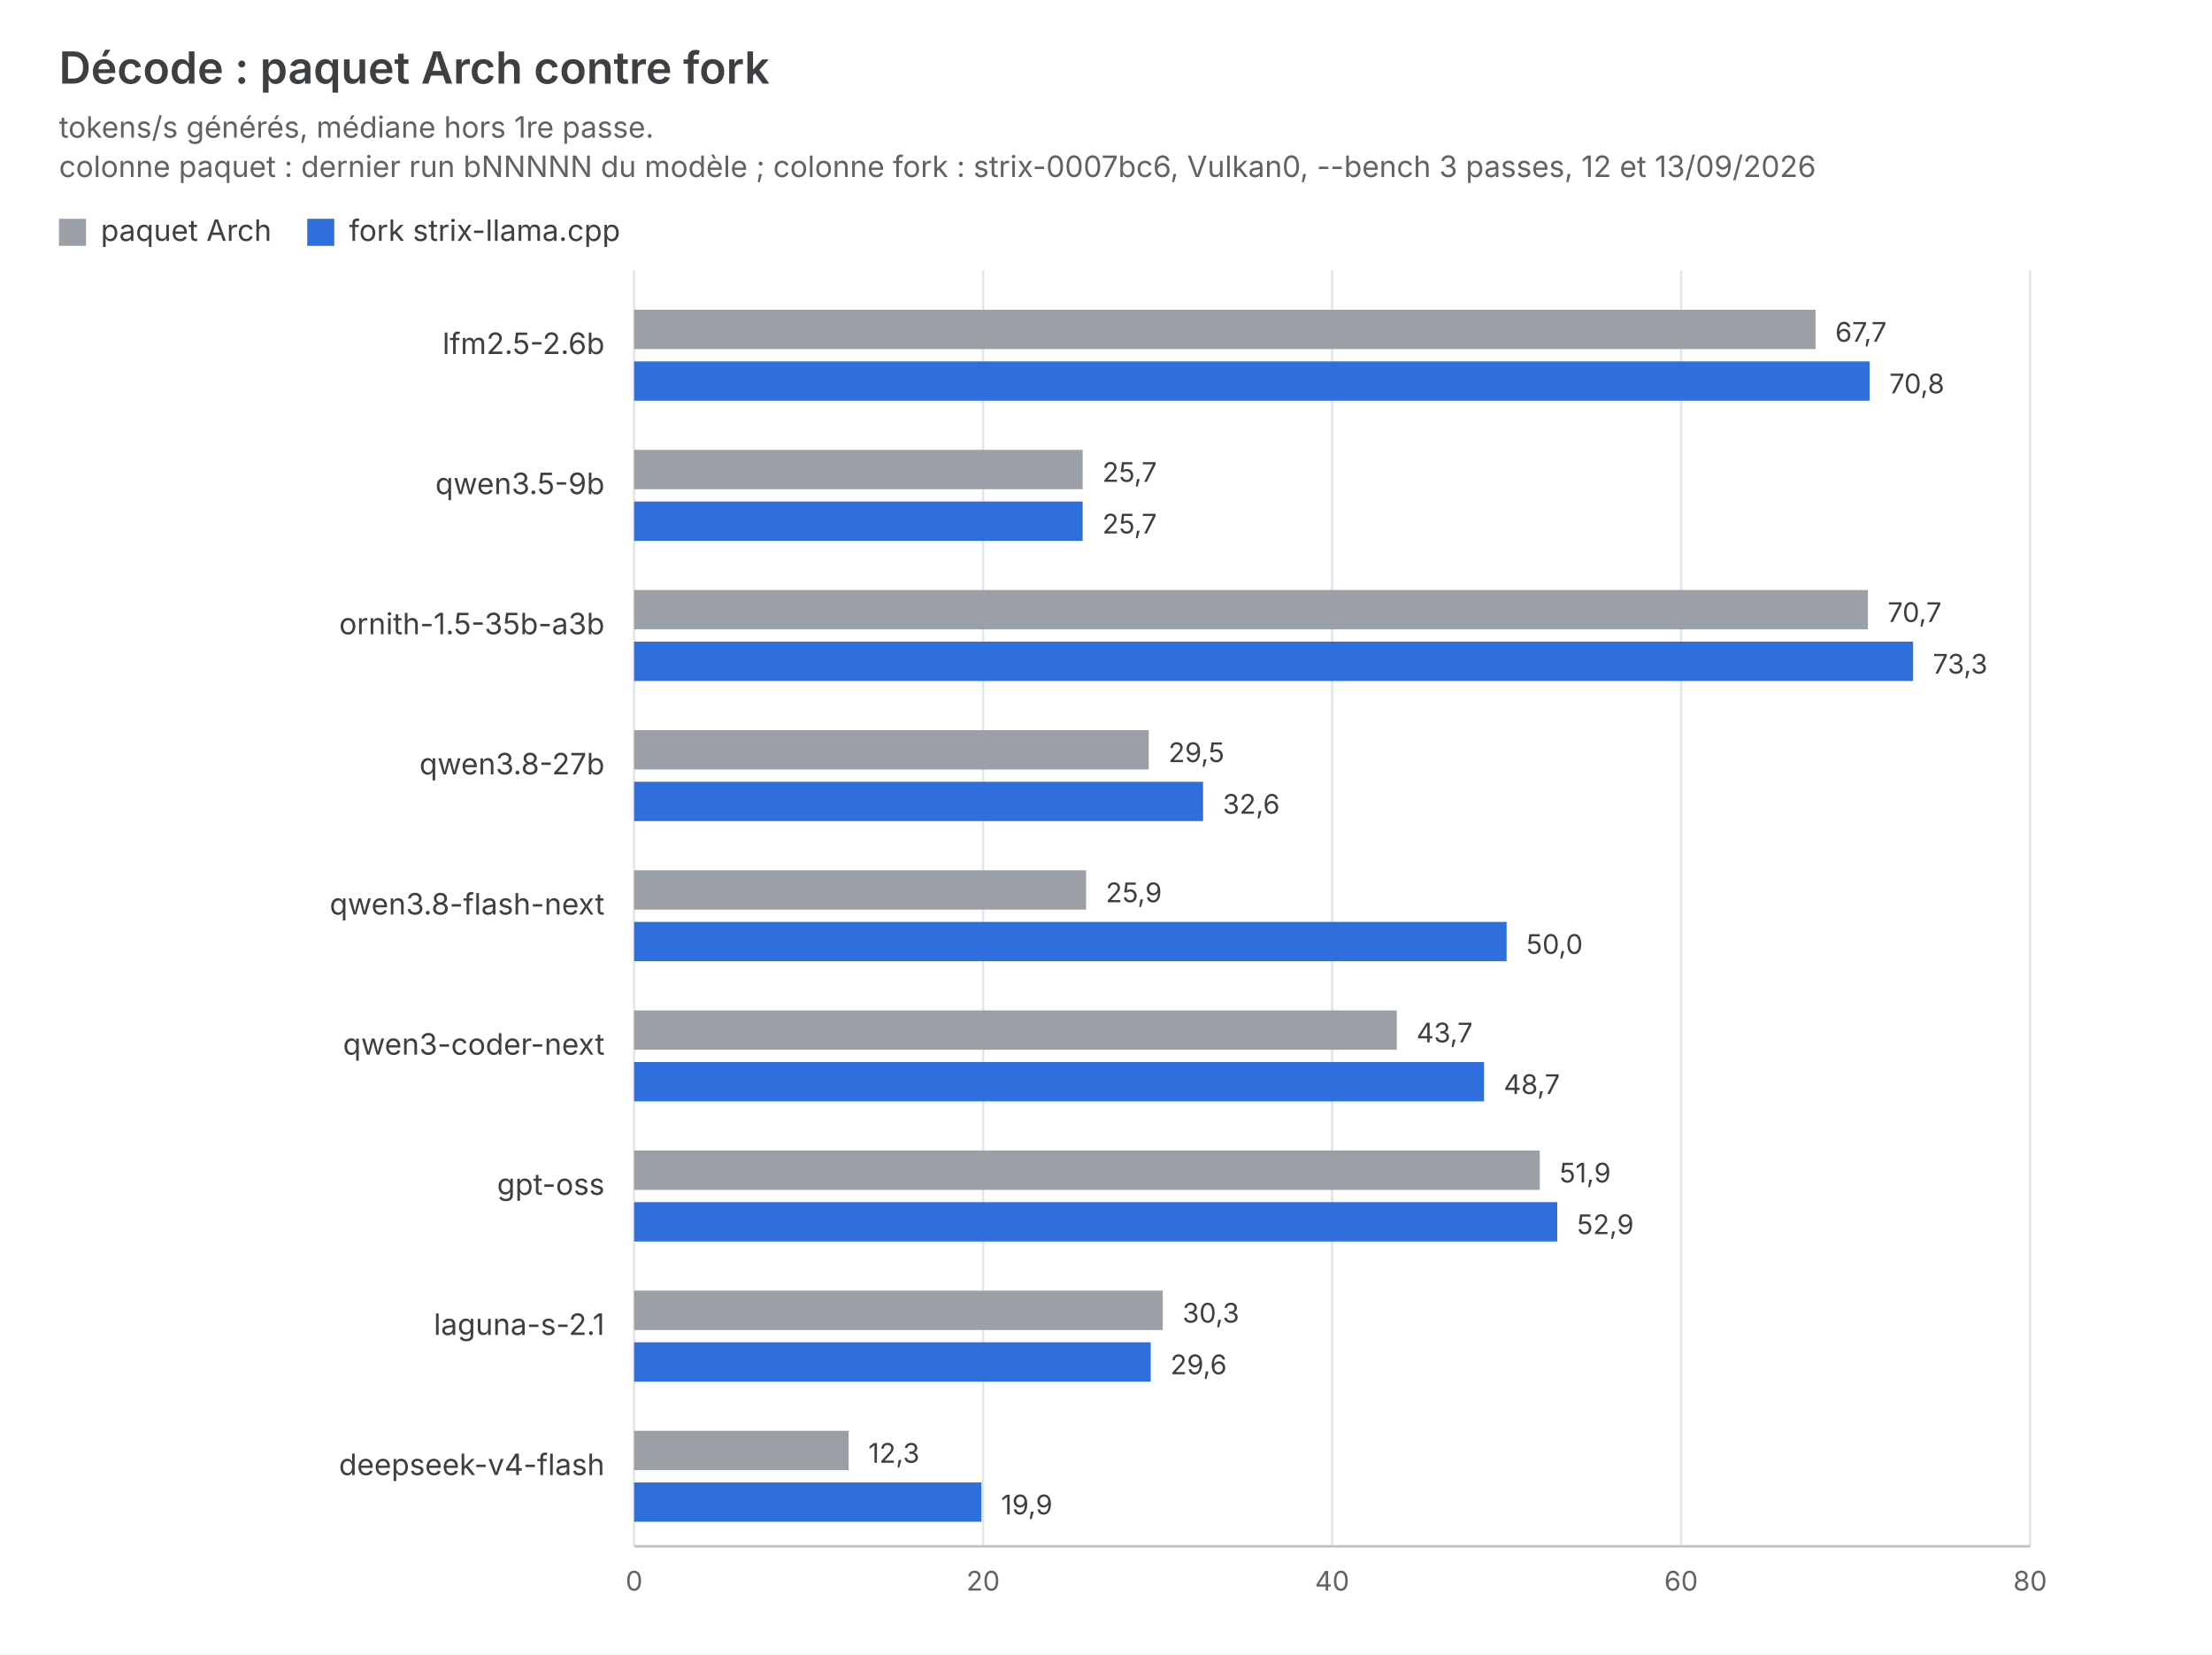
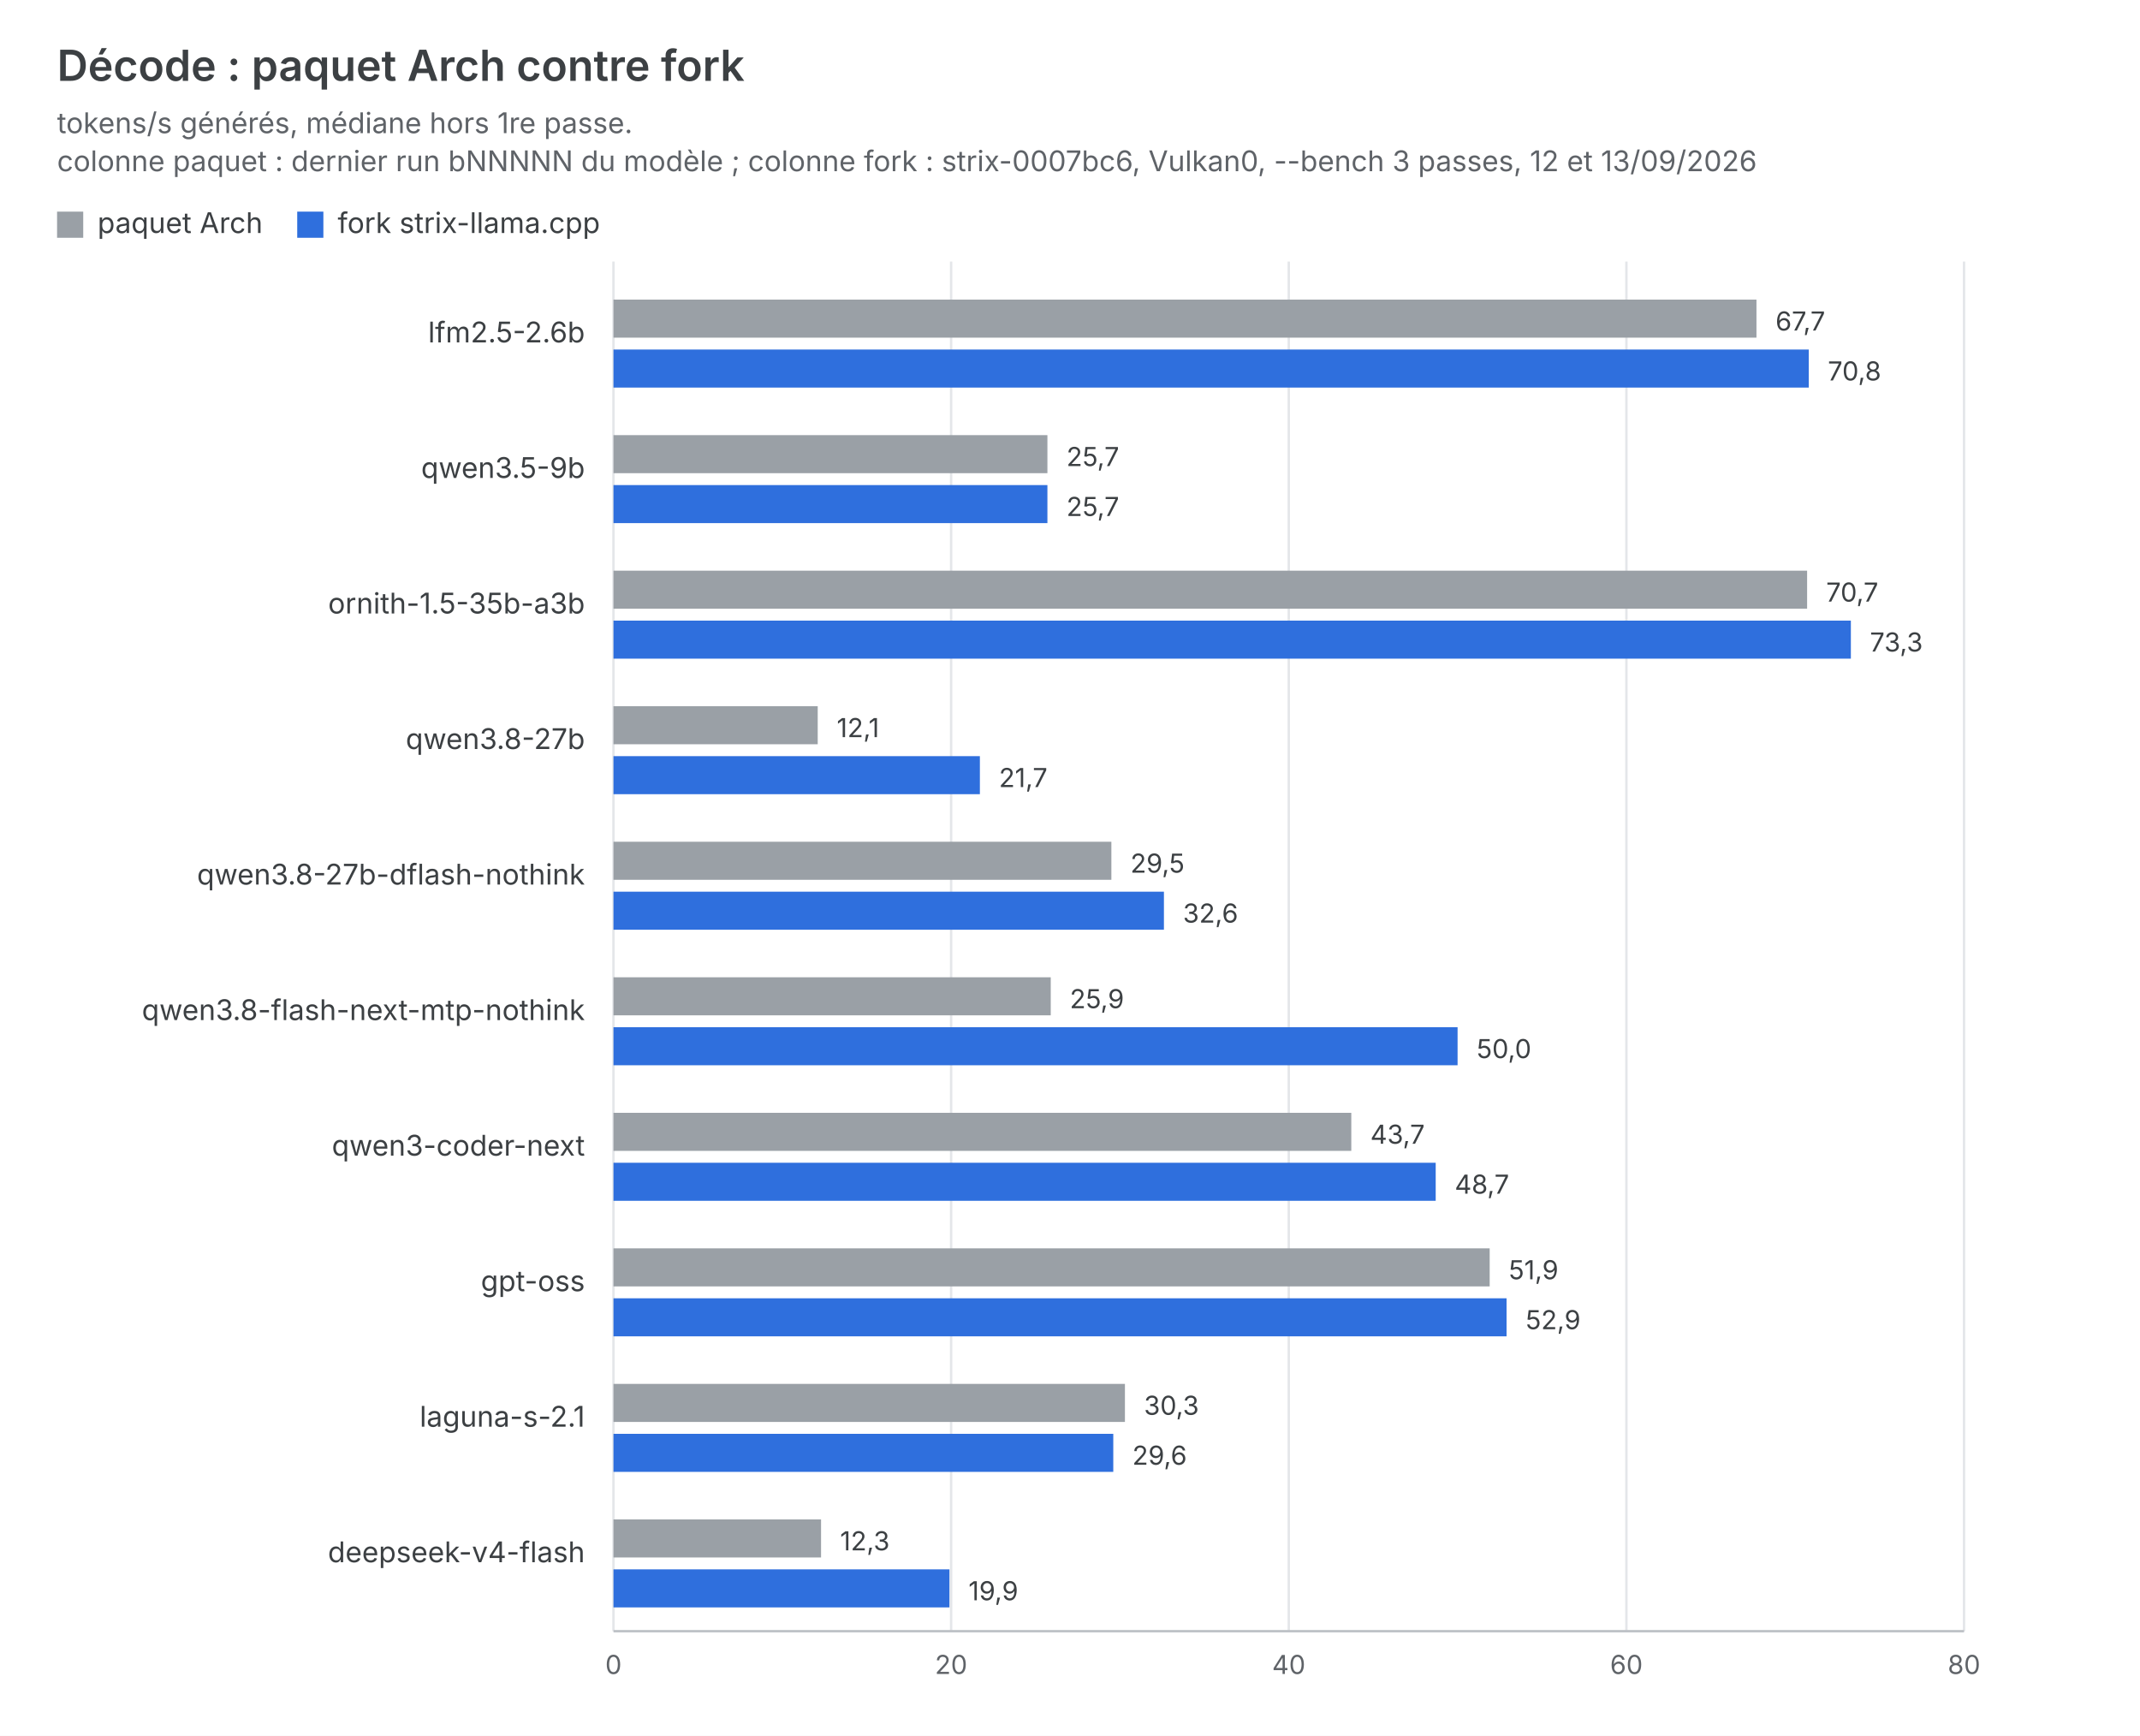
- <svg xmlns="http://www.w3.org/2000/svg" width="900" height="673" viewBox="0 0 900 673" role="img" aria-label="Décode : paquet Arch contre fork">
-   <rect x="0" y="0" width="900" height="673" fill="#ffffff" />
+ <svg xmlns="http://www.w3.org/2000/svg" width="900" height="730" viewBox="0 0 900 730" role="img" aria-label="Décode : paquet Arch contre fork">
+   <rect x="0" y="0" width="900" height="730" fill="#ffffff" />
  <text x="24.0" y="34.0" font-family="Inter, Helvetica, Arial, sans-serif" font-size="18" fill="#3c4043" text-anchor="start" font-weight="600">Décode : paquet Arch contre fork</text>
  <text x="24.0" y="56.0" font-family="Inter, Helvetica, Arial, sans-serif" font-size="12" fill="#5f6368" text-anchor="start">tokens/s générés, médiane hors 1re passe.</text>
  <text x="24.0" y="72.0" font-family="Inter, Helvetica, Arial, sans-serif" font-size="12" fill="#5f6368" text-anchor="start">colonne paquet : dernier run bNNNNN du modèle ; colonne fork : strix-0007bc6, Vulkan0, --bench 3 passes, 12 et 13/09/2026</text>
  <rect x="24.0" y="89.0" width="11" height="11" fill="#9aa0a6" />
  <text x="41.0" y="98.0" font-family="Inter, Helvetica, Arial, sans-serif" font-size="12" fill="#3c4043" text-anchor="start">paquet Arch</text>
  <rect x="125.0" y="89.0" width="11" height="11" fill="#2f6fdd" />
  <text x="142.0" y="98.0" font-family="Inter, Helvetica, Arial, sans-serif" font-size="12" fill="#3c4043" text-anchor="start">fork strix-llama.cpp</text>
-   <line x1="258.0" y1="110.0" x2="258.0" y2="629.0" stroke="#e4e6e9" stroke-width="1.0" />
-   <text x="258.0" y="647.0" font-family="Inter, Helvetica, Arial, sans-serif" font-size="11" fill="#5f6368" text-anchor="middle">0</text>
-   <line x1="400.0" y1="110.0" x2="400.0" y2="629.0" stroke="#e4e6e9" stroke-width="1.0" />
-   <text x="400.0" y="647.0" font-family="Inter, Helvetica, Arial, sans-serif" font-size="11" fill="#5f6368" text-anchor="middle">20</text>
-   <line x1="542.0" y1="110.0" x2="542.0" y2="629.0" stroke="#e4e6e9" stroke-width="1.0" />
-   <text x="542.0" y="647.0" font-family="Inter, Helvetica, Arial, sans-serif" font-size="11" fill="#5f6368" text-anchor="middle">40</text>
-   <line x1="684.0" y1="110.0" x2="684.0" y2="629.0" stroke="#e4e6e9" stroke-width="1.0" />
-   <text x="684.0" y="647.0" font-family="Inter, Helvetica, Arial, sans-serif" font-size="11" fill="#5f6368" text-anchor="middle">60</text>
-   <line x1="826.0" y1="110.0" x2="826.0" y2="629.0" stroke="#e4e6e9" stroke-width="1.0" />
-   <text x="826.0" y="647.0" font-family="Inter, Helvetica, Arial, sans-serif" font-size="11" fill="#5f6368" text-anchor="middle">80</text>
-   <line x1="258.0" y1="629.0" x2="826.0" y2="629.0" stroke="#bdc1c6" stroke-width="1.0" />
+   <line x1="258.0" y1="110.0" x2="258.0" y2="686.0" stroke="#e4e6e9" stroke-width="1.0" />
+   <text x="258.0" y="704.0" font-family="Inter, Helvetica, Arial, sans-serif" font-size="11" fill="#5f6368" text-anchor="middle">0</text>
+   <line x1="400.0" y1="110.0" x2="400.0" y2="686.0" stroke="#e4e6e9" stroke-width="1.0" />
+   <text x="400.0" y="704.0" font-family="Inter, Helvetica, Arial, sans-serif" font-size="11" fill="#5f6368" text-anchor="middle">20</text>
+   <line x1="542.0" y1="110.0" x2="542.0" y2="686.0" stroke="#e4e6e9" stroke-width="1.0" />
+   <text x="542.0" y="704.0" font-family="Inter, Helvetica, Arial, sans-serif" font-size="11" fill="#5f6368" text-anchor="middle">40</text>
+   <line x1="684.0" y1="110.0" x2="684.0" y2="686.0" stroke="#e4e6e9" stroke-width="1.0" />
+   <text x="684.0" y="704.0" font-family="Inter, Helvetica, Arial, sans-serif" font-size="11" fill="#5f6368" text-anchor="middle">60</text>
+   <line x1="826.0" y1="110.0" x2="826.0" y2="686.0" stroke="#e4e6e9" stroke-width="1.0" />
+   <text x="826.0" y="704.0" font-family="Inter, Helvetica, Arial, sans-serif" font-size="11" fill="#5f6368" text-anchor="middle">80</text>
+   <line x1="258.0" y1="686.0" x2="826.0" y2="686.0" stroke="#bdc1c6" stroke-width="1.0" />
  <text x="246.0" y="144.0" font-family="Inter, Helvetica, Arial, sans-serif" font-size="12" fill="#3c4043" text-anchor="end">lfm2.5-2.6b</text>
  <rect x="258.0" y="126.0" width="480.7" height="16.0" fill="#9aa0a6" />
  <text x="746.7" y="139.0" font-family="Inter, Helvetica, Arial, sans-serif" font-size="11" fill="#3c4043" text-anchor="start">67,7</text>
  <rect x="258.0" y="147.0" width="502.7" height="16.0" fill="#2f6fdd" />
  <text x="768.7" y="160.0" font-family="Inter, Helvetica, Arial, sans-serif" font-size="11" fill="#3c4043" text-anchor="start">70,8</text>
  <text x="246.0" y="201.0" font-family="Inter, Helvetica, Arial, sans-serif" font-size="12" fill="#3c4043" text-anchor="end">qwen3.5-9b</text>
  <rect x="258.0" y="183.0" width="182.5" height="16.0" fill="#9aa0a6" />
  <text x="448.5" y="196.0" font-family="Inter, Helvetica, Arial, sans-serif" font-size="11" fill="#3c4043" text-anchor="start">25,7</text>
  <rect x="258.0" y="204.0" width="182.5" height="16.0" fill="#2f6fdd" />
  <text x="448.5" y="217.0" font-family="Inter, Helvetica, Arial, sans-serif" font-size="11" fill="#3c4043" text-anchor="start">25,7</text>
  <text x="246.0" y="258.0" font-family="Inter, Helvetica, Arial, sans-serif" font-size="12" fill="#3c4043" text-anchor="end">ornith-1.5-35b-a3b</text>
  <rect x="258.0" y="240.0" width="502.0" height="16.0" fill="#9aa0a6" />
  <text x="768.0" y="253.0" font-family="Inter, Helvetica, Arial, sans-serif" font-size="11" fill="#3c4043" text-anchor="start">70,7</text>
  <rect x="258.0" y="261.0" width="520.4" height="16.0" fill="#2f6fdd" />
  <text x="786.4" y="274.0" font-family="Inter, Helvetica, Arial, sans-serif" font-size="11" fill="#3c4043" text-anchor="start">73,3</text>
  <text x="246.0" y="315.0" font-family="Inter, Helvetica, Arial, sans-serif" font-size="12" fill="#3c4043" text-anchor="end">qwen3.8-27b</text>
-   <rect x="258.0" y="297.0" width="209.4" height="16.0" fill="#9aa0a6" />
-   <text x="475.4" y="310.0" font-family="Inter, Helvetica, Arial, sans-serif" font-size="11" fill="#3c4043" text-anchor="start">29,5</text>
-   <rect x="258.0" y="318.0" width="231.5" height="16.0" fill="#2f6fdd" />
-   <text x="497.5" y="331.0" font-family="Inter, Helvetica, Arial, sans-serif" font-size="11" fill="#3c4043" text-anchor="start">32,6</text>
-   <text x="246.0" y="372.0" font-family="Inter, Helvetica, Arial, sans-serif" font-size="12" fill="#3c4043" text-anchor="end">qwen3.8-flash-next</text>
-   <rect x="258.0" y="354.0" width="183.9" height="16.0" fill="#9aa0a6" />
-   <text x="449.9" y="367.0" font-family="Inter, Helvetica, Arial, sans-serif" font-size="11" fill="#3c4043" text-anchor="start">25,9</text>
-   <rect x="258.0" y="375.0" width="355.0" height="16.0" fill="#2f6fdd" />
-   <text x="621.0" y="388.0" font-family="Inter, Helvetica, Arial, sans-serif" font-size="11" fill="#3c4043" text-anchor="start">50,0</text>
-   <text x="246.0" y="429.0" font-family="Inter, Helvetica, Arial, sans-serif" font-size="12" fill="#3c4043" text-anchor="end">qwen3-coder-next</text>
-   <rect x="258.0" y="411.0" width="310.3" height="16.0" fill="#9aa0a6" />
-   <text x="576.3" y="424.0" font-family="Inter, Helvetica, Arial, sans-serif" font-size="11" fill="#3c4043" text-anchor="start">43,7</text>
-   <rect x="258.0" y="432.0" width="345.8" height="16.0" fill="#2f6fdd" />
-   <text x="611.8" y="445.0" font-family="Inter, Helvetica, Arial, sans-serif" font-size="11" fill="#3c4043" text-anchor="start">48,7</text>
-   <text x="246.0" y="486.0" font-family="Inter, Helvetica, Arial, sans-serif" font-size="12" fill="#3c4043" text-anchor="end">gpt-oss</text>
-   <rect x="258.0" y="468.0" width="368.5" height="16.0" fill="#9aa0a6" />
-   <text x="634.5" y="481.0" font-family="Inter, Helvetica, Arial, sans-serif" font-size="11" fill="#3c4043" text-anchor="start">51,9</text>
-   <rect x="258.0" y="489.0" width="375.6" height="16.0" fill="#2f6fdd" />
-   <text x="641.6" y="502.0" font-family="Inter, Helvetica, Arial, sans-serif" font-size="11" fill="#3c4043" text-anchor="start">52,9</text>
-   <text x="246.0" y="543.0" font-family="Inter, Helvetica, Arial, sans-serif" font-size="12" fill="#3c4043" text-anchor="end">laguna-s-2.1</text>
-   <rect x="258.0" y="525.0" width="215.1" height="16.0" fill="#9aa0a6" />
-   <text x="481.1" y="538.0" font-family="Inter, Helvetica, Arial, sans-serif" font-size="11" fill="#3c4043" text-anchor="start">30,3</text>
-   <rect x="258.0" y="546.0" width="210.2" height="16.0" fill="#2f6fdd" />
-   <text x="476.2" y="559.0" font-family="Inter, Helvetica, Arial, sans-serif" font-size="11" fill="#3c4043" text-anchor="start">29,6</text>
-   <text x="246.0" y="600.0" font-family="Inter, Helvetica, Arial, sans-serif" font-size="12" fill="#3c4043" text-anchor="end">deepseek-v4-flash</text>
-   <rect x="258.0" y="582.0" width="87.3" height="16.0" fill="#9aa0a6" />
-   <text x="353.3" y="595.0" font-family="Inter, Helvetica, Arial, sans-serif" font-size="11" fill="#3c4043" text-anchor="start">12,3</text>
-   <rect x="258.0" y="603.0" width="141.3" height="16.0" fill="#2f6fdd" />
-   <text x="407.3" y="616.0" font-family="Inter, Helvetica, Arial, sans-serif" font-size="11" fill="#3c4043" text-anchor="start">19,9</text>
+   <rect x="258.0" y="297.0" width="85.9" height="16.0" fill="#9aa0a6" />
+   <text x="351.9" y="310.0" font-family="Inter, Helvetica, Arial, sans-serif" font-size="11" fill="#3c4043" text-anchor="start">12,1</text>
+   <rect x="258.0" y="318.0" width="154.1" height="16.0" fill="#2f6fdd" />
+   <text x="420.1" y="331.0" font-family="Inter, Helvetica, Arial, sans-serif" font-size="11" fill="#3c4043" text-anchor="start">21,7</text>
+   <text x="246.0" y="372.0" font-family="Inter, Helvetica, Arial, sans-serif" font-size="12" fill="#3c4043" text-anchor="end">qwen3.8-27b-dflash-nothink</text>
+   <rect x="258.0" y="354.0" width="209.4" height="16.0" fill="#9aa0a6" />
+   <text x="475.4" y="367.0" font-family="Inter, Helvetica, Arial, sans-serif" font-size="11" fill="#3c4043" text-anchor="start">29,5</text>
+   <rect x="258.0" y="375.0" width="231.5" height="16.0" fill="#2f6fdd" />
+   <text x="497.5" y="388.0" font-family="Inter, Helvetica, Arial, sans-serif" font-size="11" fill="#3c4043" text-anchor="start">32,6</text>
+   <text x="246.0" y="429.0" font-family="Inter, Helvetica, Arial, sans-serif" font-size="12" fill="#3c4043" text-anchor="end">qwen3.8-flash-next-mtp-nothink</text>
+   <rect x="258.0" y="411.0" width="183.9" height="16.0" fill="#9aa0a6" />
+   <text x="449.9" y="424.0" font-family="Inter, Helvetica, Arial, sans-serif" font-size="11" fill="#3c4043" text-anchor="start">25,9</text>
+   <rect x="258.0" y="432.0" width="355.0" height="16.0" fill="#2f6fdd" />
+   <text x="621.0" y="445.0" font-family="Inter, Helvetica, Arial, sans-serif" font-size="11" fill="#3c4043" text-anchor="start">50,0</text>
+   <text x="246.0" y="486.0" font-family="Inter, Helvetica, Arial, sans-serif" font-size="12" fill="#3c4043" text-anchor="end">qwen3-coder-next</text>
+   <rect x="258.0" y="468.0" width="310.3" height="16.0" fill="#9aa0a6" />
+   <text x="576.3" y="481.0" font-family="Inter, Helvetica, Arial, sans-serif" font-size="11" fill="#3c4043" text-anchor="start">43,7</text>
+   <rect x="258.0" y="489.0" width="345.8" height="16.0" fill="#2f6fdd" />
+   <text x="611.8" y="502.0" font-family="Inter, Helvetica, Arial, sans-serif" font-size="11" fill="#3c4043" text-anchor="start">48,7</text>
+   <text x="246.0" y="543.0" font-family="Inter, Helvetica, Arial, sans-serif" font-size="12" fill="#3c4043" text-anchor="end">gpt-oss</text>
+   <rect x="258.0" y="525.0" width="368.5" height="16.0" fill="#9aa0a6" />
+   <text x="634.5" y="538.0" font-family="Inter, Helvetica, Arial, sans-serif" font-size="11" fill="#3c4043" text-anchor="start">51,9</text>
+   <rect x="258.0" y="546.0" width="375.6" height="16.0" fill="#2f6fdd" />
+   <text x="641.6" y="559.0" font-family="Inter, Helvetica, Arial, sans-serif" font-size="11" fill="#3c4043" text-anchor="start">52,9</text>
+   <text x="246.0" y="600.0" font-family="Inter, Helvetica, Arial, sans-serif" font-size="12" fill="#3c4043" text-anchor="end">laguna-s-2.1</text>
+   <rect x="258.0" y="582.0" width="215.1" height="16.0" fill="#9aa0a6" />
+   <text x="481.1" y="595.0" font-family="Inter, Helvetica, Arial, sans-serif" font-size="11" fill="#3c4043" text-anchor="start">30,3</text>
+   <rect x="258.0" y="603.0" width="210.2" height="16.0" fill="#2f6fdd" />
+   <text x="476.2" y="616.0" font-family="Inter, Helvetica, Arial, sans-serif" font-size="11" fill="#3c4043" text-anchor="start">29,6</text>
+   <text x="246.0" y="657.0" font-family="Inter, Helvetica, Arial, sans-serif" font-size="12" fill="#3c4043" text-anchor="end">deepseek-v4-flash</text>
+   <rect x="258.0" y="639.0" width="87.3" height="16.0" fill="#9aa0a6" />
+   <text x="353.3" y="652.0" font-family="Inter, Helvetica, Arial, sans-serif" font-size="11" fill="#3c4043" text-anchor="start">12,3</text>
+   <rect x="258.0" y="660.0" width="141.3" height="16.0" fill="#2f6fdd" />
+   <text x="407.3" y="673.0" font-family="Inter, Helvetica, Arial, sans-serif" font-size="11" fill="#3c4043" text-anchor="start">19,9</text>
</svg>
